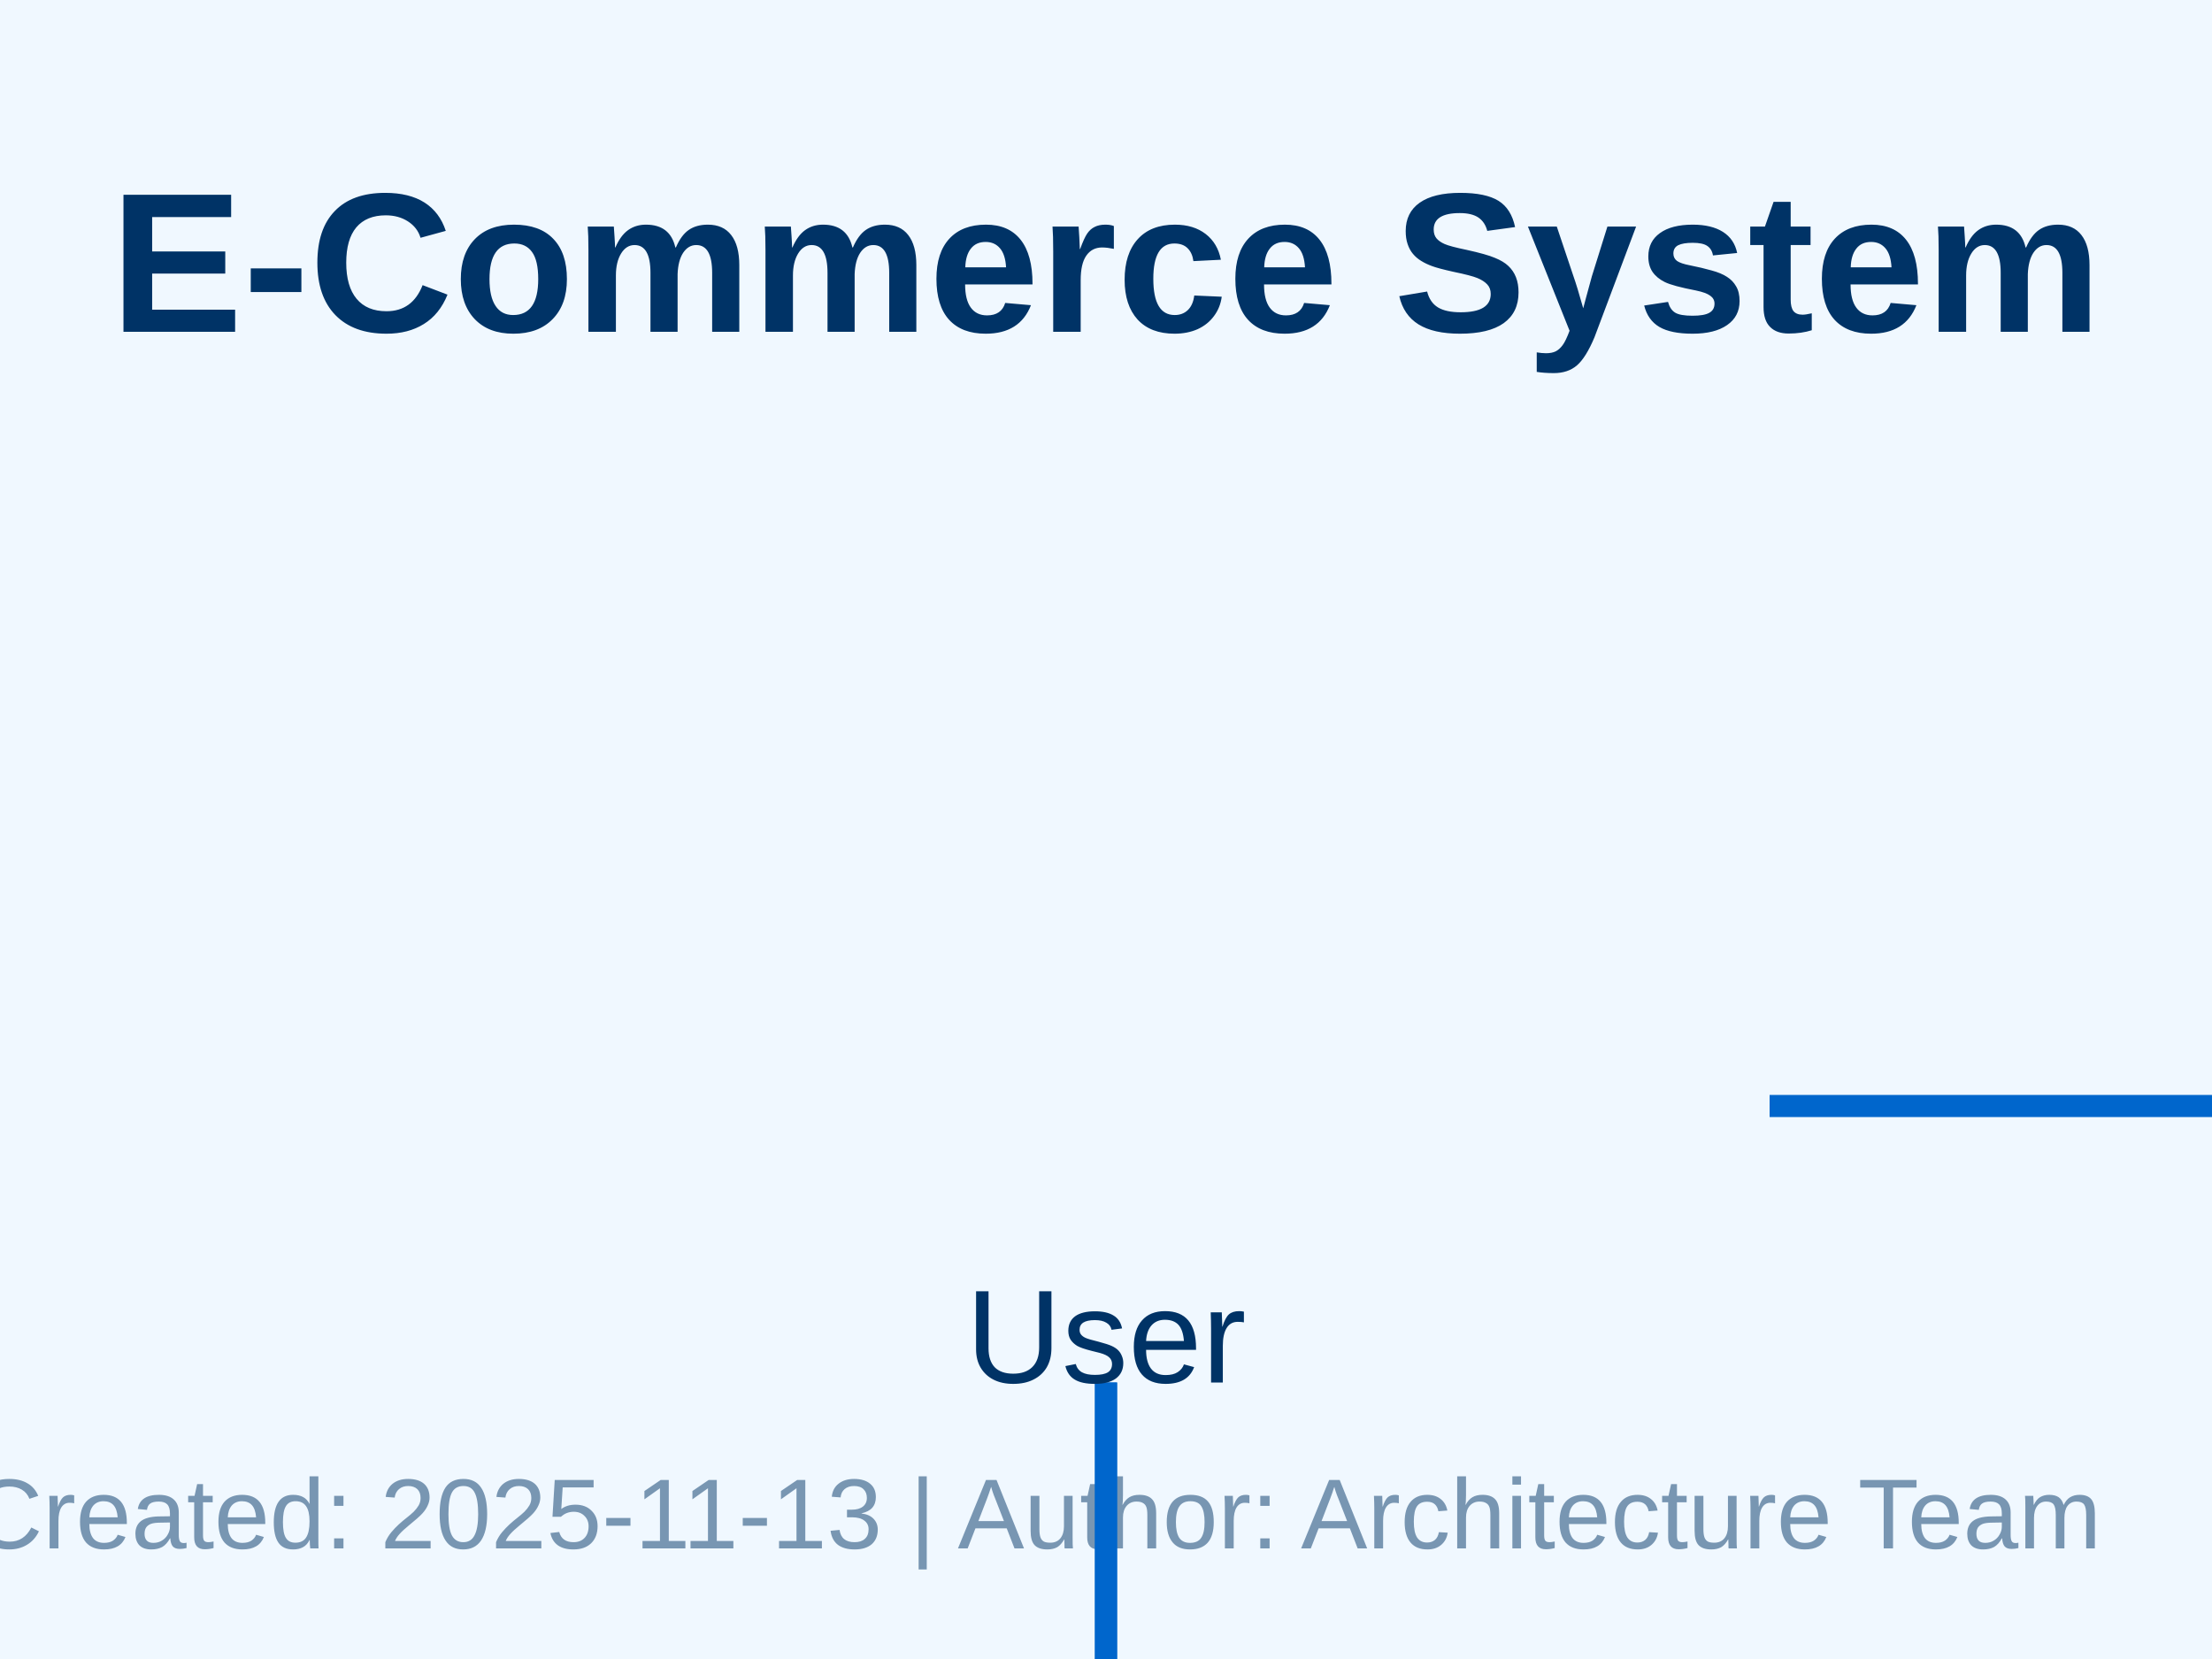
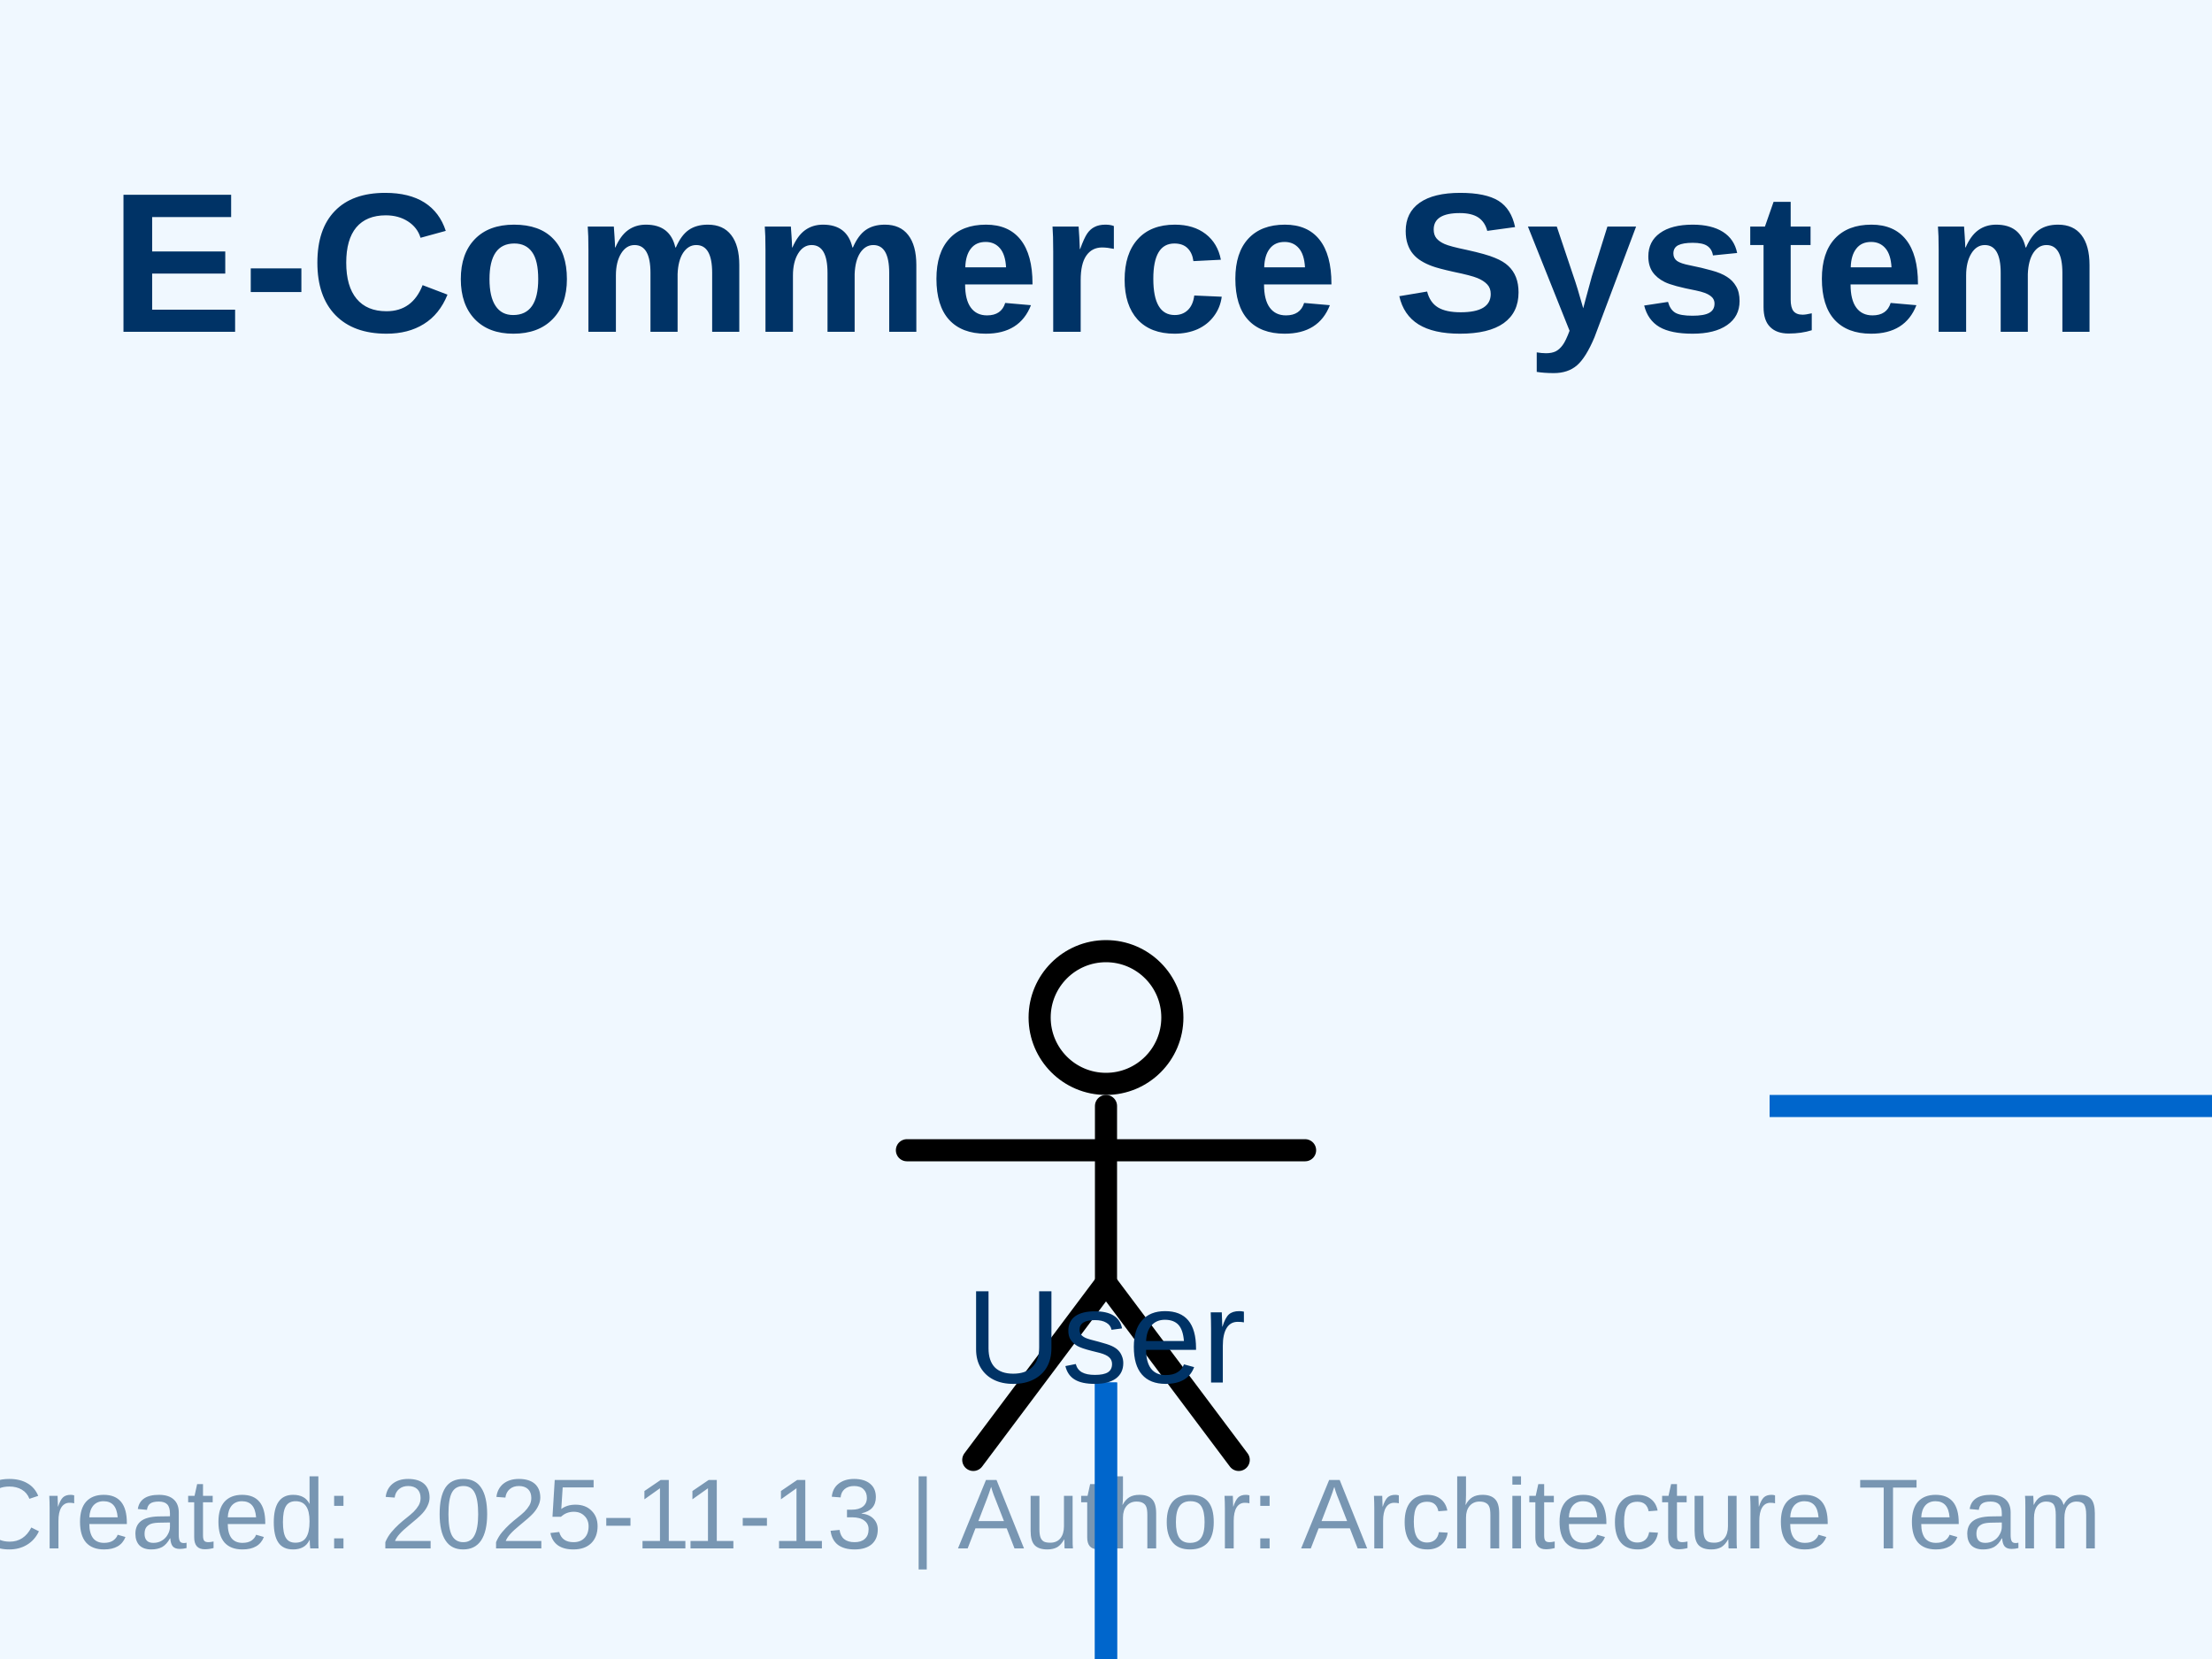
<svg xmlns="http://www.w3.org/2000/svg" width="200" height="150" viewBox="0 0 200 150">
  <rect width="100%" height="100%" fill="#f0f8ff" />
  <defs>
-     <symbol id="uml-actor">
-       <svg />
+     <symbol id="uml-actor" viewBox="0 0 60 60">
+       <g fill="none" stroke="#000" stroke-width="2" stroke-linecap="round" stroke-linejoin="round">
+         <circle cx="30" cy="12" r="6" />
+         <line x1="30" y1="20" x2="30" y2="36" />
+         <line x1="12" y1="24" x2="48" y2="24" />
+         <line x1="30" y1="36" x2="18" y2="52" />
+         <line x1="30" y1="36" x2="42" y2="52" />
+       </g>
    </symbol>
  </defs>
  <g id="__builtin__:diagram/0">
    <text x="100" y="30" text-anchor="middle" font-size="18" font-weight="bold" font-family="Arial" fill="#003366">
          E-Commerce System
        </text>
    <text x="190" y="140" text-anchor="end" font-size="9" font-family="Arial" fill="#003366" opacity="0.5">
          Created: 2025-11-13 | Author: Architecture Team
        </text>
  </g>
  <line x1="160" y1="100" x2="240" y2="100" stroke="#0066cc" stroke-width="2" />
  <line x1="100" y1="125" x2="100" y2="175" stroke="#0066cc" stroke-width="2" />
  <line x1="100" y1="125" x2="100" y2="175" stroke="#0066cc" stroke-width="2" />
  <g id="uml:actor/1">
    <g transform="translate(70, 80)">
-       <svg />
+       <svg width="60" height="60" viewBox="0 0 60 60">
+         <use href="#uml-actor" />
+       </svg>
    </g>
    <text x="100" y="125" text-anchor="middle" font-size="12" font-family="Arial" fill="#003366">
          User
        </text>
  </g>
  <g id="uml:usecase/2">
    <ellipse cx="280" cy="100" rx="40" ry="25" fill="#e6f3ff" stroke="#0066cc" stroke-width="2" />
    <text x="280" y="105" text-anchor="middle" font-size="12" font-family="Arial" fill="#003366">
          Browse Products
        </text>
  </g>
  <g id="uml:usecase/3">
    <ellipse cx="100" cy="200" rx="60" ry="25" fill="#e6f3ff" stroke="#0066cc" stroke-width="2" />
    <text x="100" y="205" text-anchor="middle" font-size="12" font-family="Arial" fill="#003366">
          Add to Cart
        </text>
  </g>
  <g id="uml:usecase/4">
    <ellipse cx="100" cy="200" rx="60" ry="25" fill="#e6f3ff" stroke="#0066cc" stroke-width="2" />
    <text x="100" y="205" text-anchor="middle" font-size="12" font-family="Arial" fill="#003366">
          Checkout
        </text>
  </g>
</svg>
